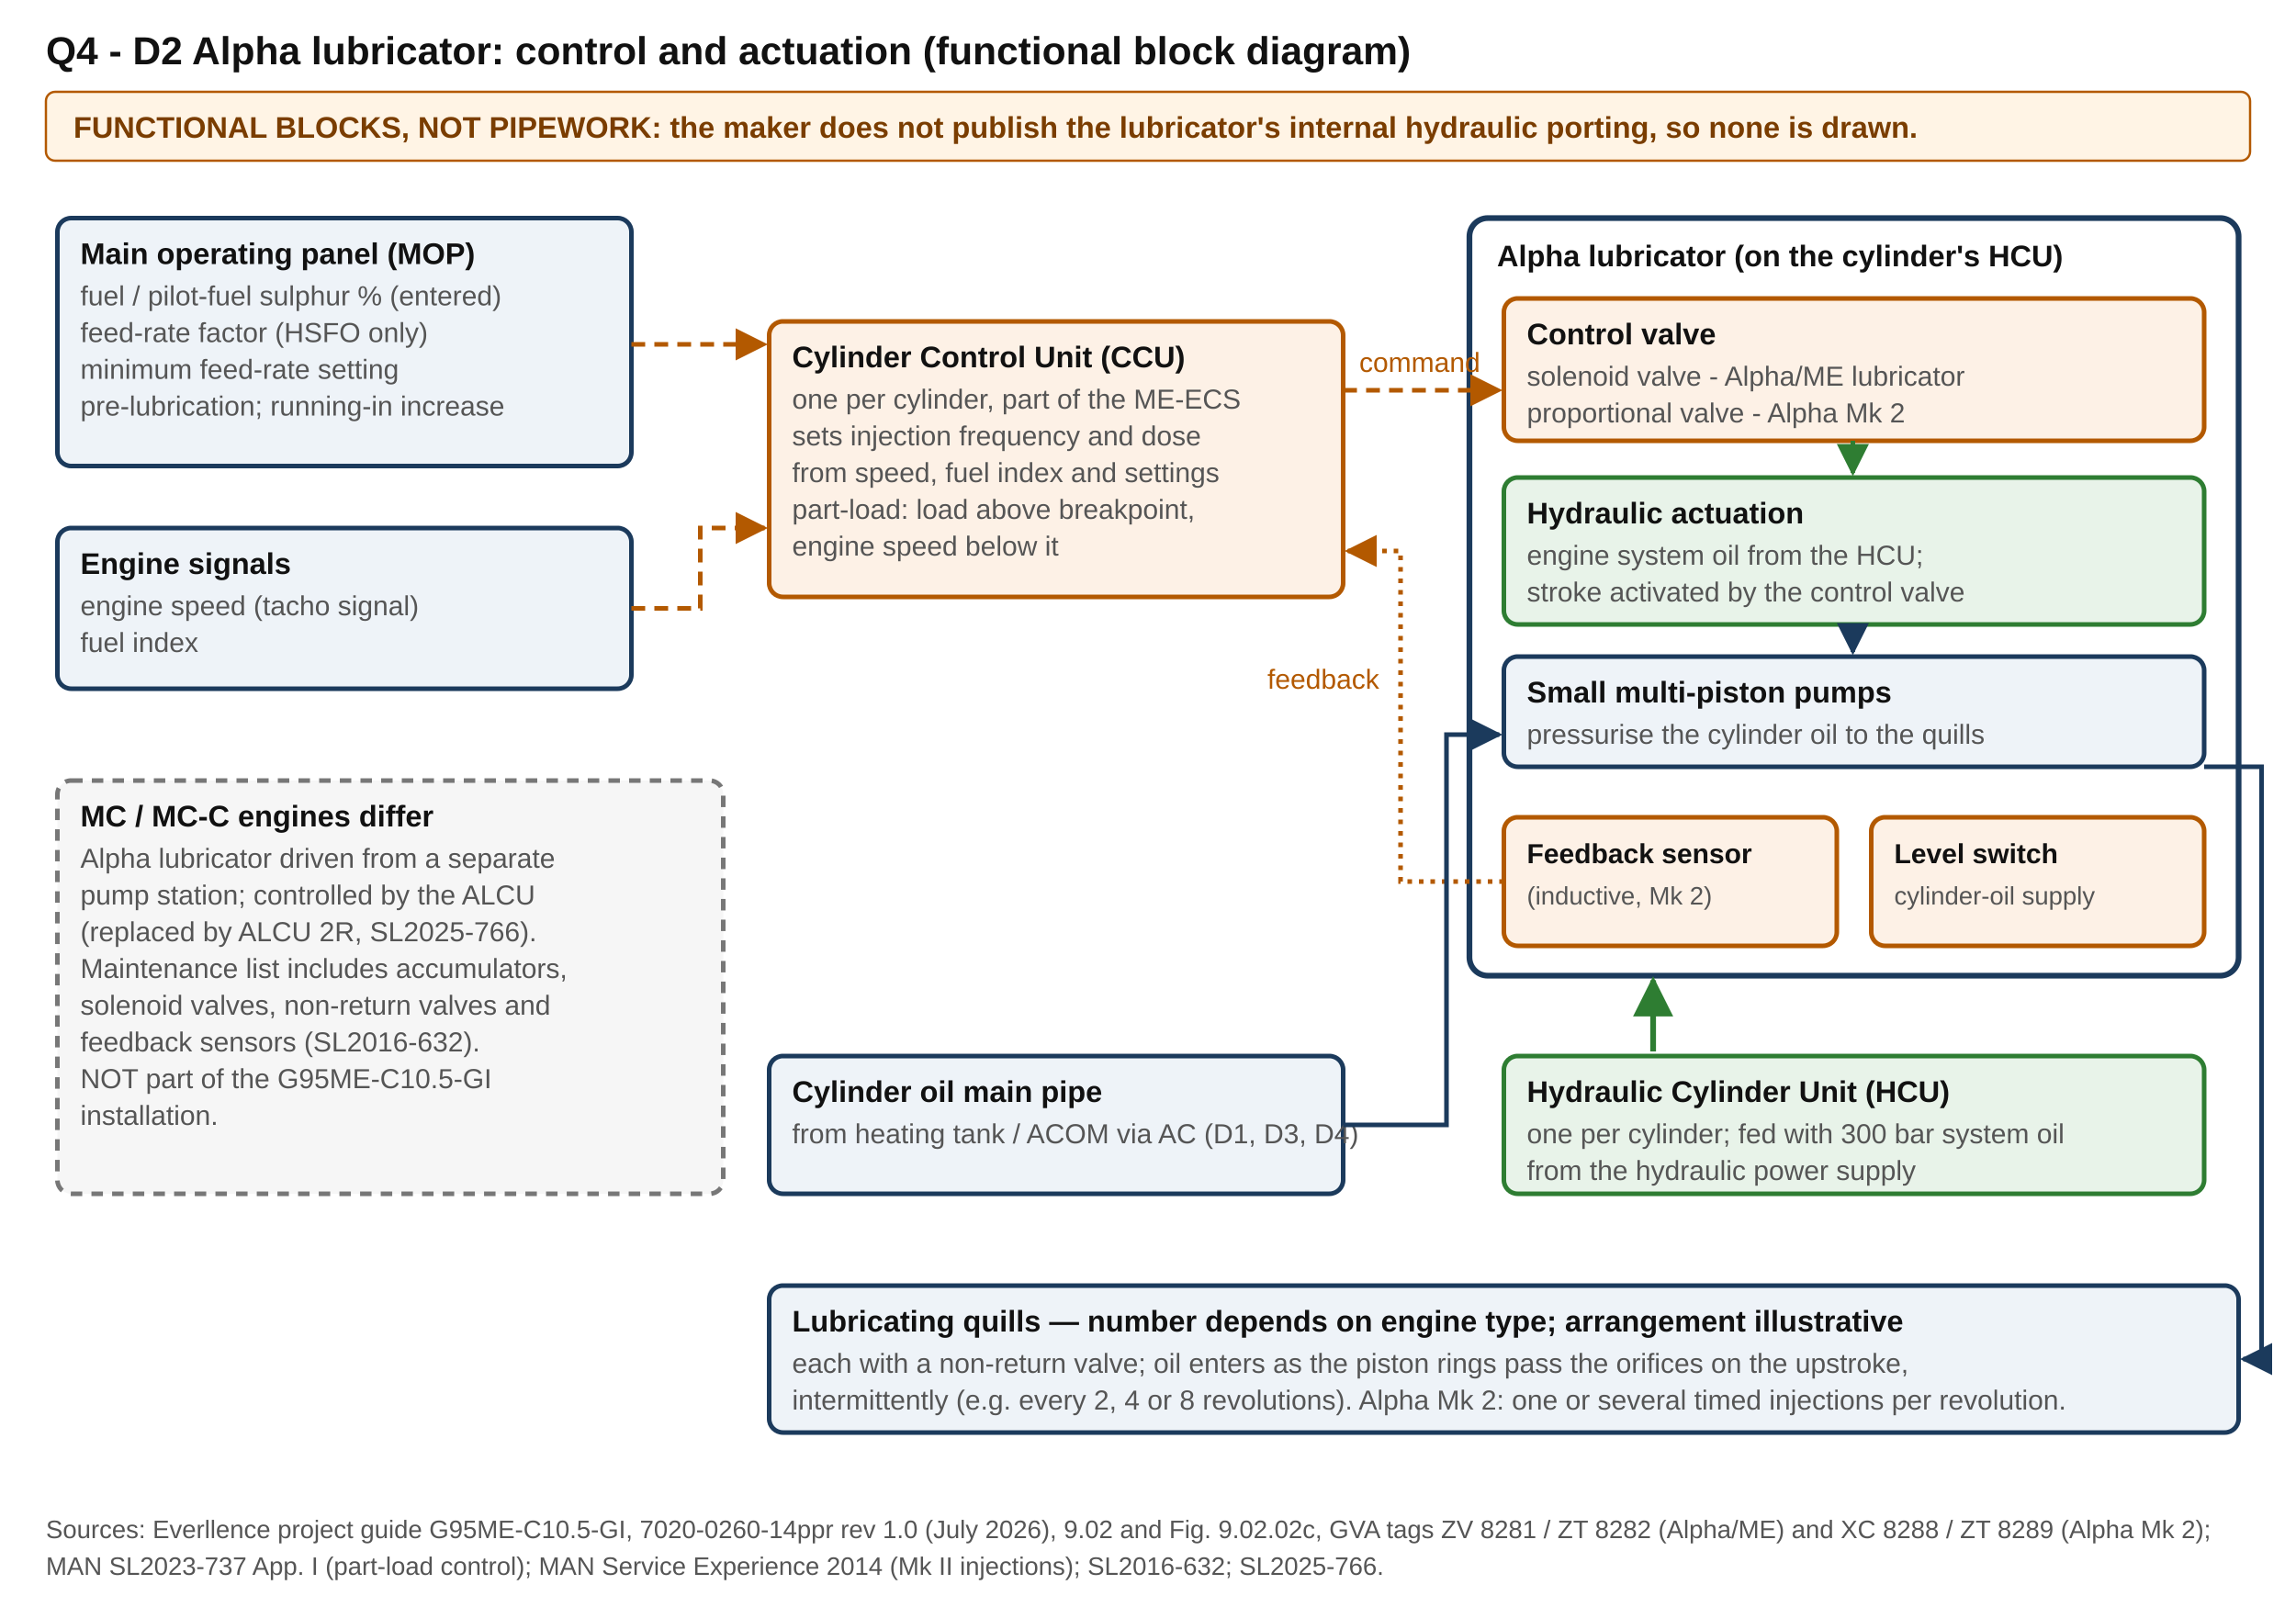
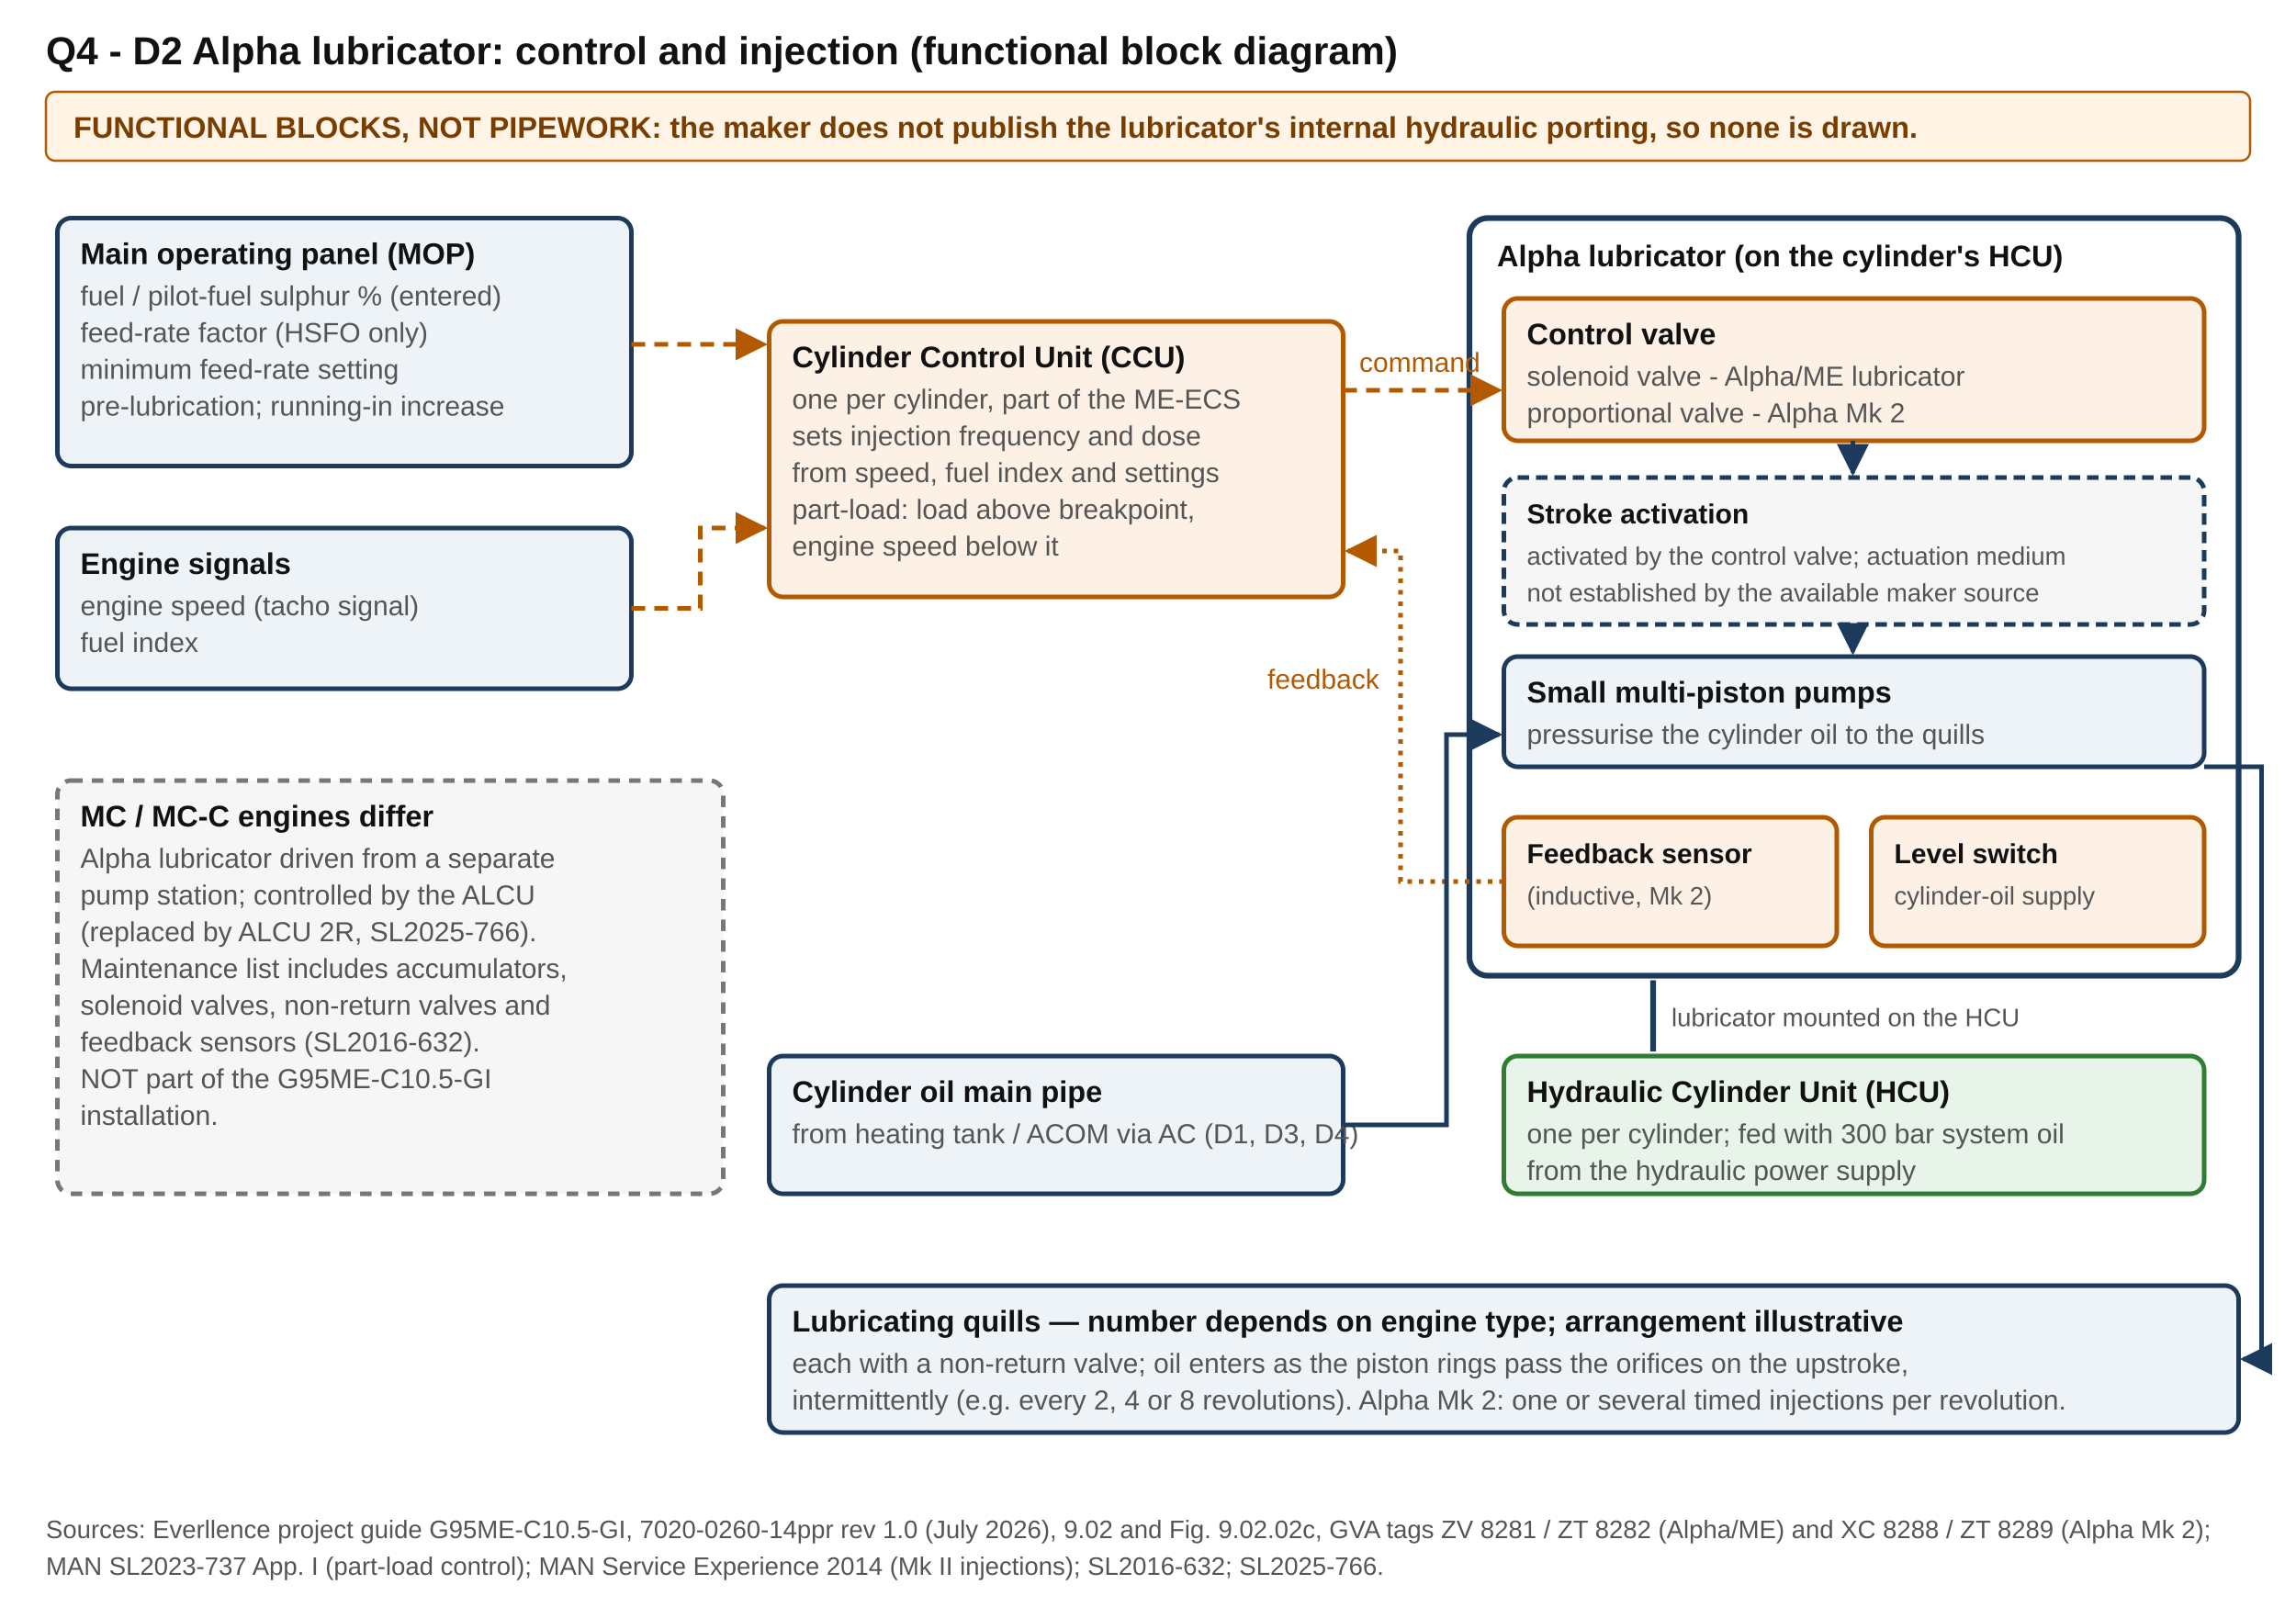
<svg xmlns="http://www.w3.org/2000/svg" viewBox="0 0 1000 700" font-family="Arial, Helvetica, sans-serif" font-size="13" role="img" aria-labelledby="t d">
  <defs>
    <marker id="a" viewBox="0 0 10 10" refX="9" refY="5" markerWidth="7" markerHeight="7" orient="auto-start-reverse">
      <path d="M0 0 L10 5 L0 10 z" fill="#1b3a5c" />
    </marker>
    <marker id="ac" viewBox="0 0 10 10" refX="9" refY="5" markerWidth="7" markerHeight="7" orient="auto-start-reverse">
      <path d="M0 0 L10 5 L0 10 z" fill="#b35900" />
    </marker>
    <marker id="ah" viewBox="0 0 10 10" refX="9" refY="5" markerWidth="7" markerHeight="7" orient="auto-start-reverse">
      <path d="M0 0 L10 5 L0 10 z" fill="#2e7d32" />
    </marker>
  </defs>
  <rect x="0" y="0" width="1000" height="700" fill="#ffffff" />
-   <text x="20" y="28" font-size="17" font-weight="bold" fill="#111">Q4 - D2  Alpha lubricator: control and actuation (functional block diagram)</text>
+   <text x="20" y="28" font-size="17" font-weight="bold" fill="#111">Q4 - D2  Alpha lubricator: control and injection (functional block diagram)</text>
  <rect x="20" y="40" width="960" height="30" rx="4" fill="#fff4e5" stroke="#b35900" />
  <text x="32" y="60" font-weight="bold" fill="#7a3d00">FUNCTIONAL BLOCKS, NOT PIPEWORK: the maker does not publish the lubricator's internal hydraulic porting, so none is drawn.</text>
  <rect x="25" y="95" width="250" height="108" rx="6" fill="#eef3f8" stroke="#1b3a5c" stroke-width="2" />
  <text x="35" y="115" font-weight="bold" fill="#111">Main operating panel (MOP)</text>
  <text x="35" y="133" font-size="12" fill="#555">fuel / pilot-fuel sulphur % (entered)</text>
  <text x="35" y="149" font-size="12" fill="#555">feed-rate factor (HSFO only)</text>
  <text x="35" y="165" font-size="12" fill="#555">minimum feed-rate setting</text>
  <text x="35" y="181" font-size="12" fill="#555">pre-lubrication; running-in increase</text>
  <rect x="25" y="230" width="250" height="70" rx="6" fill="#eef3f8" stroke="#1b3a5c" stroke-width="2" />
  <text x="35" y="250" font-weight="bold" fill="#111">Engine signals</text>
  <text x="35" y="268" font-size="12" fill="#555">engine speed (tacho signal)</text>
  <text x="35" y="284" font-size="12" fill="#555">fuel index</text>
  <rect x="335" y="140" width="250" height="120" rx="6" fill="#fdf1e6" stroke="#b35900" stroke-width="2" />
  <text x="345" y="160" font-weight="bold" fill="#111">Cylinder Control Unit (CCU)</text>
  <text x="345" y="178" font-size="12" fill="#555">one per cylinder, part of the ME-ECS</text>
  <text x="345" y="194" font-size="12" fill="#555">sets injection frequency and dose</text>
  <text x="345" y="210" font-size="12" fill="#555">from speed, fuel index and settings</text>
  <text x="345" y="226" font-size="12" fill="#555">part-load: load above breakpoint,</text>
  <text x="345" y="242" font-size="12" fill="#555">engine speed below it</text>
  <path d="M275 150 H333" fill="none" stroke="#b35900" stroke-width="2" stroke-dasharray="6 4" marker-end="url(#ac)" />
  <path d="M275 265 H305 V230 H333" fill="none" stroke="#b35900" stroke-width="2" stroke-dasharray="6 4" marker-end="url(#ac)" />
  <rect x="640" y="95" width="335" height="330" rx="8" fill="none" stroke="#1b3a5c" stroke-width="2.5" />
  <text x="652" y="116" font-weight="bold" fill="#111">Alpha lubricator (on the cylinder's HCU)</text>
  <rect x="655" y="130" width="305" height="62" rx="6" fill="#fdf1e6" stroke="#b35900" stroke-width="2" />
  <text x="665" y="150" font-weight="bold" fill="#111">Control valve</text>
  <text x="665" y="168" font-size="12" fill="#555">solenoid valve - Alpha/ME lubricator</text>
  <text x="665" y="184" font-size="12" fill="#555">proportional valve - Alpha Mk 2</text>
-   <rect x="655" y="208" width="305" height="64" rx="6" fill="#e8f3e9" stroke="#2e7d32" stroke-width="2" />
-   <text x="665" y="228" font-weight="bold" fill="#111">Hydraulic actuation</text>
-   <text x="665" y="246" font-size="12" fill="#555">engine system oil from the HCU;</text>
-   <text x="665" y="262" font-size="12" fill="#555">stroke activated by the control valve</text>
+   <rect x="655" y="208" width="305" height="64" rx="6" fill="#f6f6f6" stroke="#1b3a5c" stroke-width="2" stroke-dasharray="5 3" />
+   <text x="665" y="228" font-size="12" font-weight="bold" fill="#111">Stroke activation</text>
+   <text x="665" y="246" font-size="11" fill="#555">activated by the control valve; actuation medium</text>
+   <text x="665" y="262" font-size="11" fill="#555">not established by the available maker source</text>
  <rect x="655" y="286" width="305" height="48" rx="6" fill="#eef3f8" stroke="#1b3a5c" stroke-width="2" />
  <text x="665" y="306" font-weight="bold" fill="#111">Small multi-piston pumps</text>
  <text x="665" y="324" font-size="12" fill="#555">pressurise the cylinder oil to the quills</text>
  <rect x="655" y="356" width="145" height="56" rx="6" fill="#fdf1e6" stroke="#b35900" stroke-width="2" />
  <text x="665" y="376" font-size="12" font-weight="bold" fill="#111">Feedback sensor</text>
  <text x="665" y="394" font-size="11" fill="#555">(inductive, Mk 2)</text>
  <rect x="815" y="356" width="145" height="56" rx="6" fill="#fdf1e6" stroke="#b35900" stroke-width="2" />
  <text x="825" y="376" font-size="12" font-weight="bold" fill="#111">Level switch</text>
  <text x="825" y="394" font-size="11" fill="#555">cylinder-oil supply</text>
  <path d="M585 170 H653" fill="none" stroke="#b35900" stroke-width="2" stroke-dasharray="6 4" marker-end="url(#ac)" />
  <text x="592" y="162" font-size="12" fill="#b35900">command</text>
  <path d="M655 384 H610 V240 H587" fill="none" stroke="#b35900" stroke-width="2" stroke-dasharray="2 3" marker-end="url(#ac)" />
  <text x="552" y="300" font-size="12" fill="#b35900">feedback</text>
-   <path d="M807 192 V206" fill="none" stroke="#2e7d32" stroke-width="2" marker-end="url(#ah)" />
+   <path d="M807 192 V206" fill="none" stroke="#1b3a5c" stroke-width="2" marker-end="url(#a)" />
  <path d="M807 272 V284" fill="none" stroke="#1b3a5c" stroke-width="2" marker-end="url(#a)" />
  <rect x="655" y="460" width="305" height="60" rx="6" fill="#e8f3e9" stroke="#2e7d32" stroke-width="2" />
  <text x="665" y="480" font-weight="bold" fill="#111">Hydraulic Cylinder Unit (HCU)</text>
  <text x="665" y="498" font-size="12" fill="#555">one per cylinder; fed with 300 bar system oil</text>
  <text x="665" y="514" font-size="12" fill="#555">from the hydraulic power supply</text>
-   <path d="M720 458 V427" fill="none" stroke="#2e7d32" stroke-width="2.5" marker-end="url(#ah)" />
+   <path d="M720 458 V427" fill="none" stroke="#1b3a5c" stroke-width="2.5" />
+   <text x="728" y="447" font-size="11" fill="#555">lubricator mounted on the HCU</text>
  <rect x="335" y="460" width="250" height="60" rx="6" fill="#eef3f8" stroke="#1b3a5c" stroke-width="2" />
  <text x="345" y="480" font-weight="bold" fill="#111">Cylinder oil main pipe</text>
  <text x="345" y="498" font-size="12" fill="#555">from heating tank / ACOM via AC (D1, D3, D4)</text>
  <path d="M585 490 H630 V320 H653" fill="none" stroke="#1b3a5c" stroke-width="2" marker-end="url(#a)" />
  <rect x="335" y="560" width="640" height="64" rx="6" fill="#eef3f8" stroke="#1b3a5c" stroke-width="2" />
  <text x="345" y="580" font-weight="bold" fill="#111">Lubricating quills — number depends on engine type; arrangement illustrative</text>
  <text x="345" y="598" font-size="12" fill="#555">each with a non-return valve; oil enters as the piston rings pass the orifices on the upstroke,</text>
  <text x="345" y="614" font-size="12" fill="#555">intermittently (e.g. every 2, 4 or 8 revolutions). Alpha Mk 2: one or several timed injections per revolution.</text>
  <path d="M960 334 H985 V592 H977" fill="none" stroke="#1b3a5c" stroke-width="2" marker-end="url(#a)" />
  <rect x="25" y="340" width="290" height="180" rx="6" fill="#f6f6f6" stroke="#777" stroke-width="2" stroke-dasharray="5 4" />
  <text x="35" y="360" font-weight="bold" fill="#111">MC / MC-C engines differ</text>
  <text x="35" y="378" font-size="12" fill="#555">Alpha lubricator driven from a separate</text>
  <text x="35" y="394" font-size="12" fill="#555">pump station; controlled by the ALCU</text>
  <text x="35" y="410" font-size="12" fill="#555">(replaced by ALCU 2R, SL2025-766).</text>
  <text x="35" y="426" font-size="12" fill="#555">Maintenance list includes accumulators,</text>
  <text x="35" y="442" font-size="12" fill="#555">solenoid valves, non-return valves and</text>
  <text x="35" y="458" font-size="12" fill="#555">feedback sensors (SL2016-632).</text>
  <text x="35" y="474" font-size="12" fill="#555">NOT part of the G95ME-C10.5-GI</text>
  <text x="35" y="490" font-size="12" fill="#555">installation.</text>
  <text x="20" y="670" font-size="11" fill="#555">Sources: Everllence project guide G95ME-C10.5-GI, 7020-0260-14ppr rev 1.0 (July 2026), 9.02 and Fig. 9.02.02c, GVA tags ZV 8281 / ZT 8282 (Alpha/ME) and XC 8288 / ZT 8289 (Alpha Mk 2);</text>
  <text x="20" y="686" font-size="11" fill="#555">MAN SL2023-737 App. I (part-load control); MAN Service Experience 2014 (Mk II injections); SL2016-632; SL2025-766.</text>
</svg>
